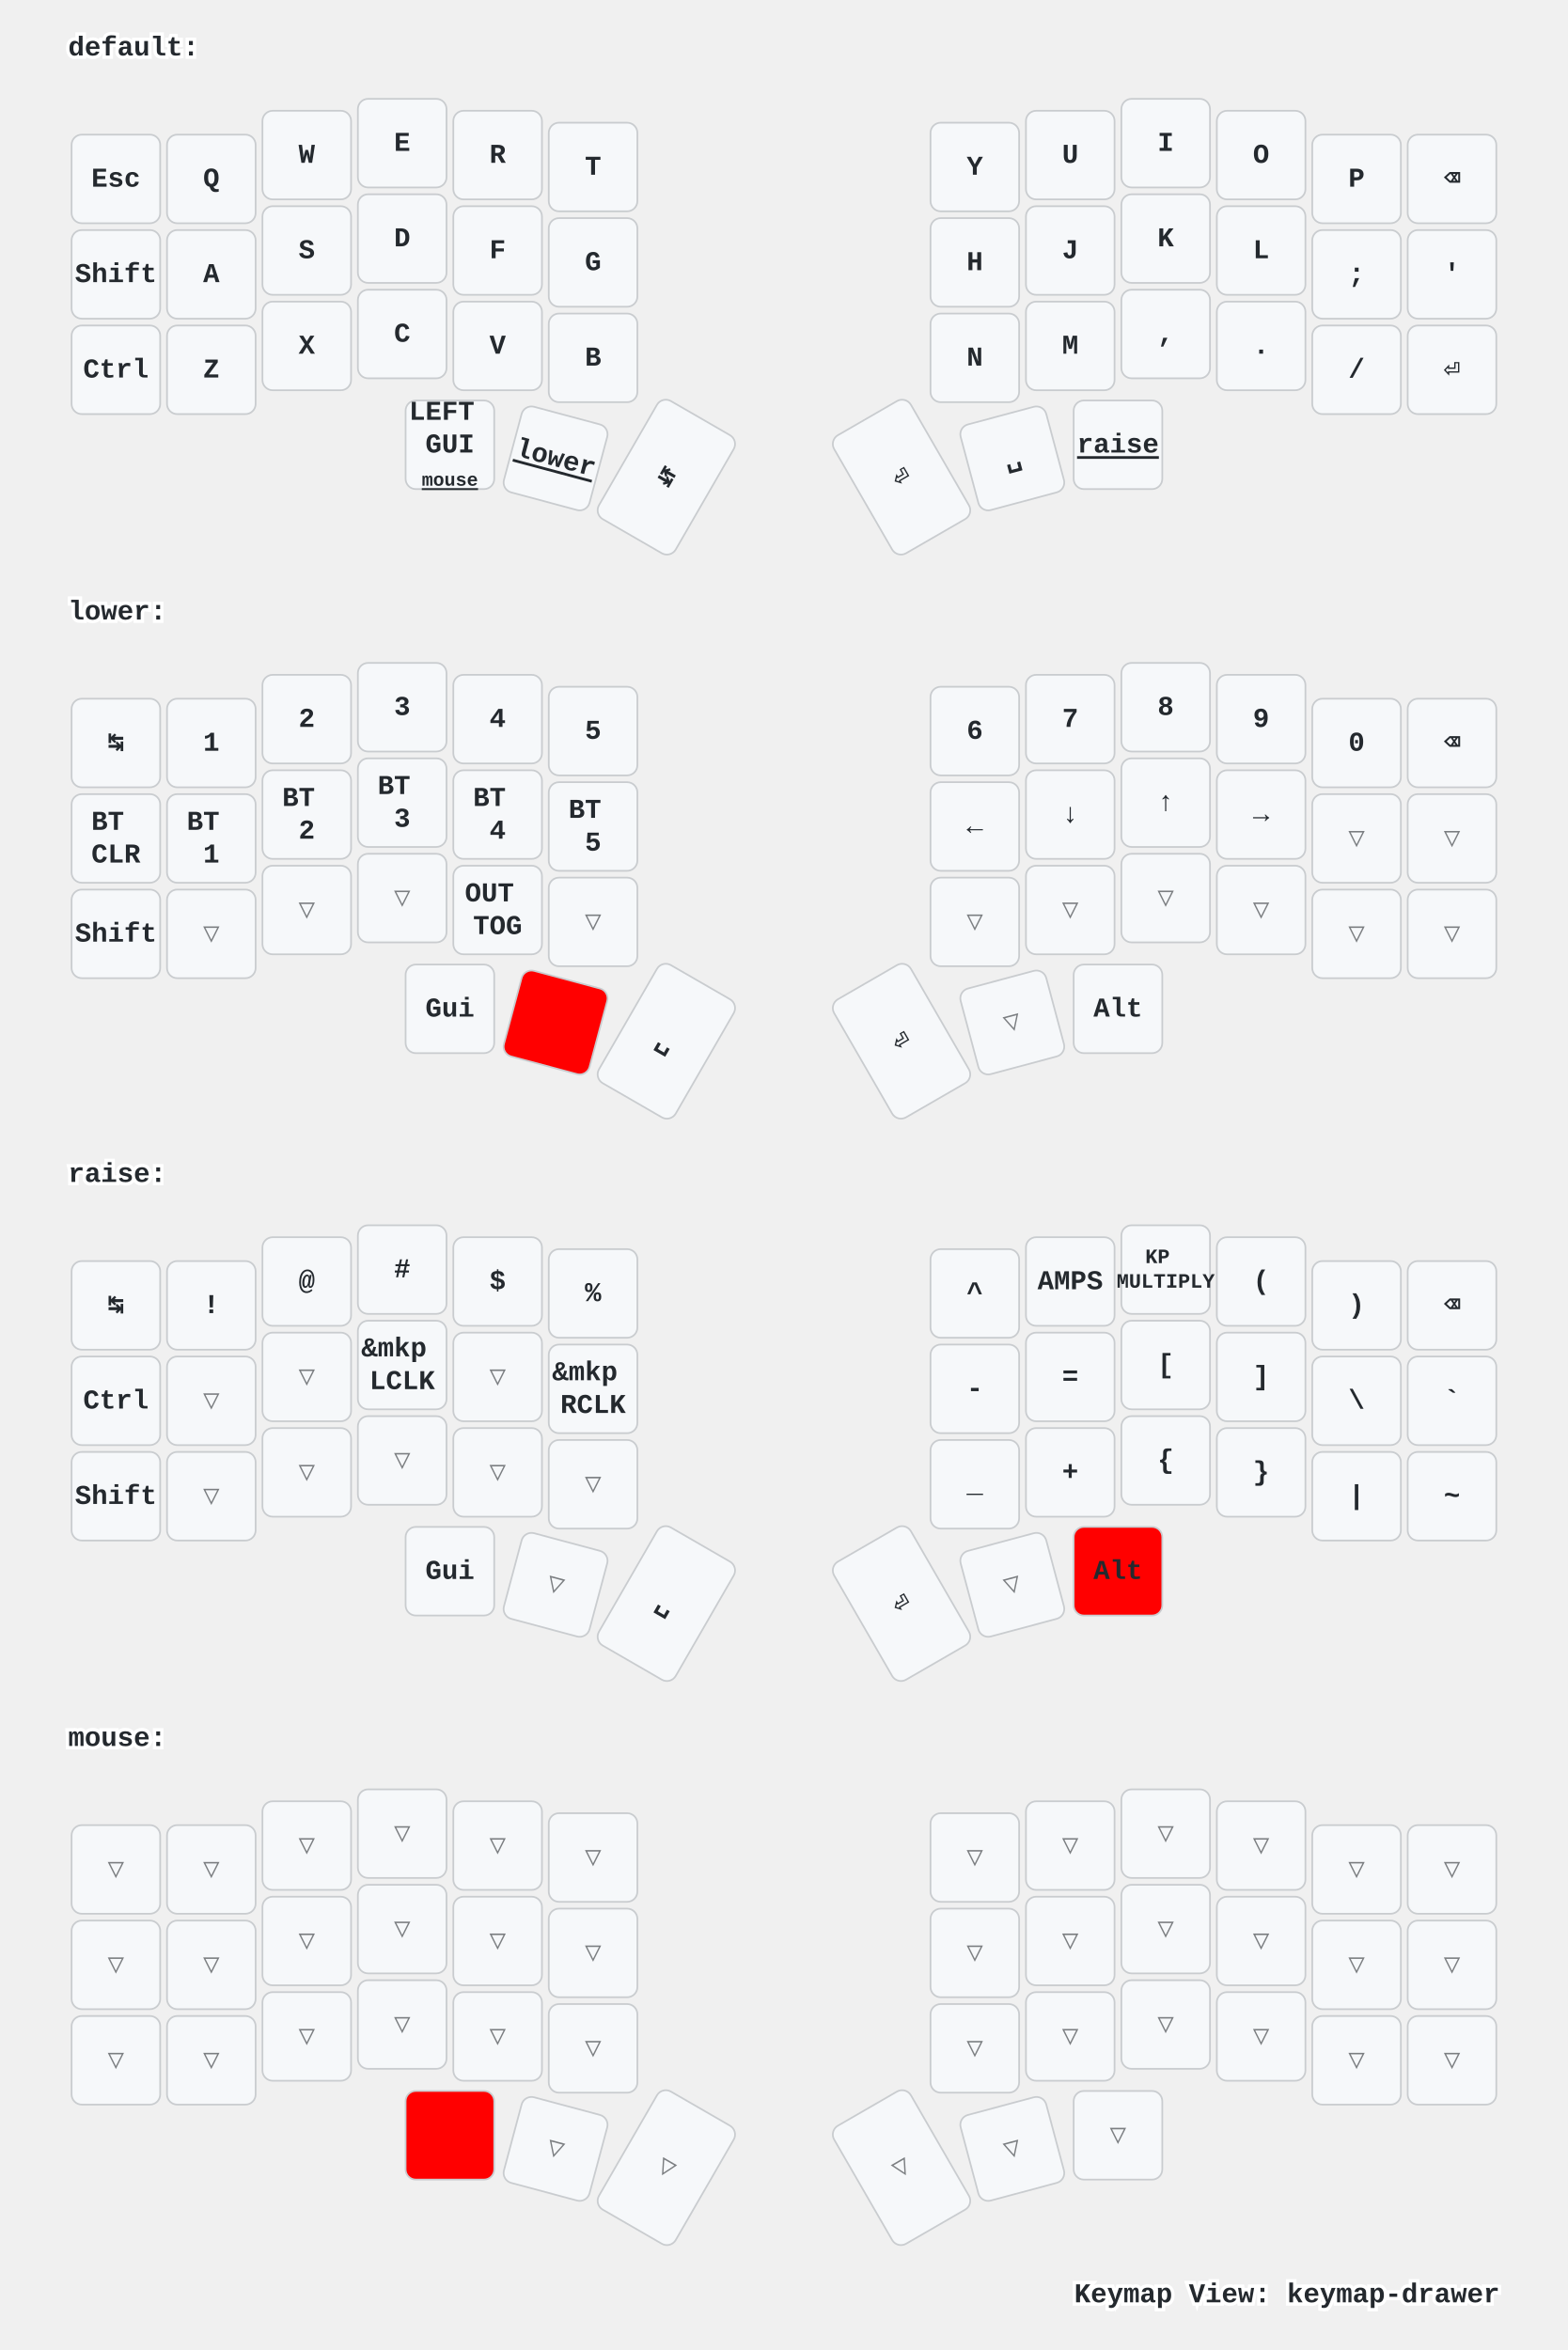
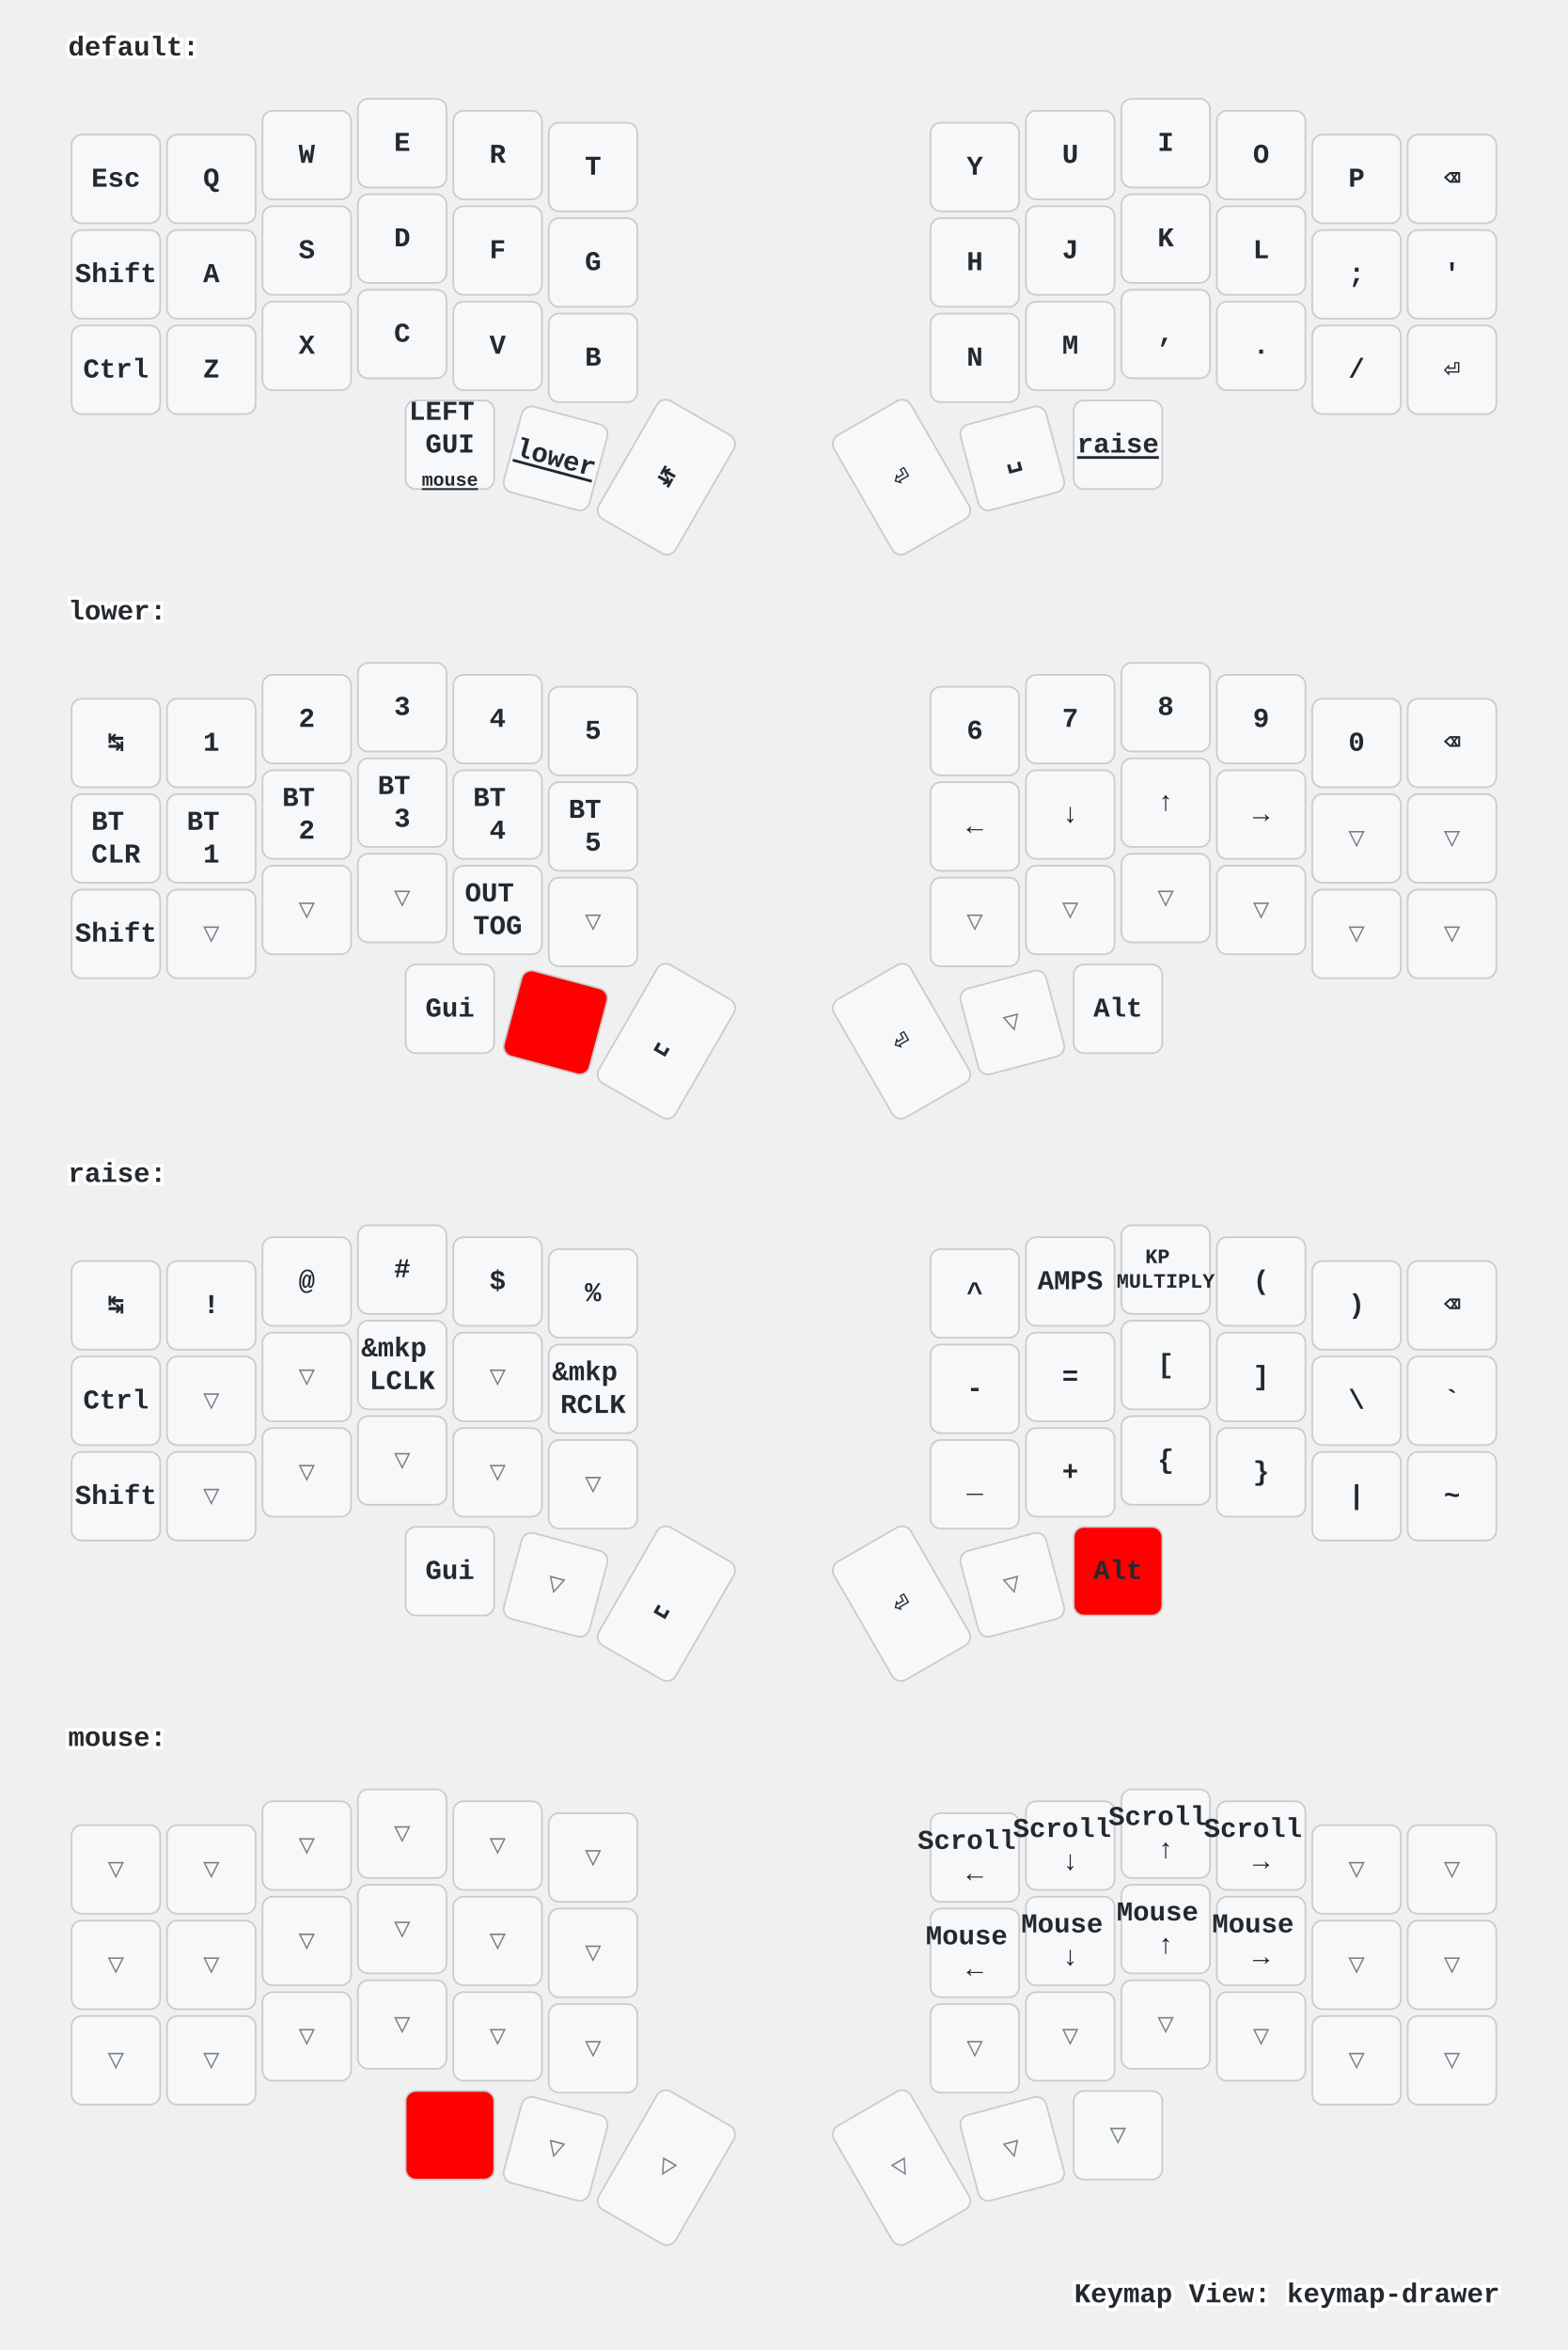
<svg xmlns="http://www.w3.org/2000/svg" width="920" height="1379" viewBox="0 0 920 1379" class="keymap">
  <style>/* inherit to force styles through use tags */
svg path {
    fill: inherit;
}

/* font and background color specifications */
svg.keymap {
    font-family: SFMono-Regular,Consolas,Liberation Mono,Menlo,monospace;
    font-size: 14px;
    font-kerning: normal;
    text-rendering: optimizeLegibility;
    fill: #24292e;
}

/* default key styling */
rect.key {
    fill: #f6f8fa;
}

rect.key, rect.combo {
    stroke: #c9cccf;
    stroke-width: 1;
}

/* default key side styling, only used is draw_key_sides is set */
rect.side {
    filter: brightness(90%);
}

/* color accent for combo boxes */
rect.combo, rect.combo-separate {
    fill: #cdf;
}

/* color accent for held keys */
rect.held, rect.combo.held {
    fill: #fdd;
}

/* color accent for ghost (optional) keys */
rect.ghost, rect.combo.ghost {
    stroke-dasharray: 4, 4;
    stroke-width: 2;
}

text {
    text-anchor: middle;
    dominant-baseline: middle;
}

/* styling for layer labels */
text.label {
    font-weight: bold;
    text-anchor: start;
    stroke: white;
    stroke-width: 4;
    paint-order: stroke;
}

/* styling for optional footer */
text.footer {
    text-anchor: end;
    dominant-baseline: auto;
    stroke: white;
    stroke-width: 4;
    paint-order: stroke;
}

/* styling for combo tap, and key hold/shifted label text */
text.combo, text.hold, text.shifted {
    font-size: 11px;
}

text.hold {
    text-anchor: middle;
    dominant-baseline: auto;
}

text.shifted {
    text-anchor: middle;
    dominant-baseline: hanging;
}

text.layer-activator {
    text-decoration: underline;
}

/* styling for hold/shifted label text in combo box */
text.combo.hold, text.combo.shifted {
    font-size: 8px;
}

/* lighter symbol for transparent keys */
text.trans {
    fill: #7b7e81;
}

/* styling for combo dendrons */
path.combo {
    stroke-width: 1;
    stroke: gray;
    fill: none;
}

/* Start Tabler Icons Cleanup */
/* cannot use height/width with glyphs */
.icon-tabler &gt; path {
    fill: inherit;
    stroke: inherit;
    stroke-width: 2;
}
/* hide tabler's default box */
.icon-tabler &gt; path[stroke="none"][fill="none"] {
    visibility: hidden;
}
/* End Tabler Icons Cleanup */

/* For default sytles, see https://github.com/caksoylar/keymap-drawer/blob/main/keymap_drawer/config.py#L85 */

svg.keymap {
  font-family: Ubuntu Mono, Inconsolata, Consolas, Liberation Mono, Menlo, monospace;
  font-size: 16px;
  font-weight: bold;
  text-rendering: optimizeLegibility;
}

/* Color accent for held keys
red = #f00
green = #0f0
blue = #00f
yellow = #ff0
cyan = #0ff
magenta = #f0f
white = #fff
black = #000
grey = #888
light grey = #ccc
#ffc
*/
rect.held, rect.combo.held {
    fill: #f00;
}

/* Technique borrowed and extended from https://github.com/englmaxi/zmk-config/blob/master/keymap-drawer/config.yaml */
.sym_sub_text.tap {
  translate: -5px 2px;
  font-size: 20px;
}
.sym_sub_text.shifted {
  translate: 10px 13px;
  font-size: 10px;
  opacity: 1.0;
}
.combo.sym_sub_text.tap {
  translate: -1px 1px;
}
.combo.sym_sub_text.shifted {
  translate: 7px 5px;
  font-size: 10px;
  opacity: 1.0;
}

/* Toggle */
.toggle.shifted {
  translate: -10px 12px;
}

.toggle.hold {
  translate: 13px -23px;
}

/* Variant for tap-dances */
.tap_dance.tap {
  translate: -7px 0px;
  font-size: 12px;
}
.tap_dance.shifted {
  translate: 7px 17px;
  font-size: 12px;
  opacity: 1.0;
}

/* Variant for symbol next to symbol */
.sym_by_sym.tap {
  translate: -6px 0px;
}
.sym_by_sym.shifted {
  translate: 10px 12px;
  opacity: 1.0;
}

.combo.sym_by_sym.tap {
  translate: -35px 0px;
}
.combo.sym_by_sym.shifted {
  translate: 35px 20px;
  opacity: 1.0;
}

.combo.sym_by_sym.hold {
  visibility: hidden;
}

/* hide hold box for combo sym_by_sym */
.combo.sym_by_sym.hold &gt; path[stroke="none"][fill="none"] {
  visibility: hidden;
}
</style>
  <g transform="translate(40, 0)" class="layer-default">
    <text x="0" y="28" class="label" id="default">default:</text>
    <g transform="translate(0, 56)">
      <g transform="translate(28, 49)" class="key keypos-0">
        <rect rx="6" ry="6" x="-26" y="-26" width="52" height="52" class="key" />
        <text x="0" y="0" class="key tap">Esc</text>
      </g>
      <g transform="translate(84, 49)" class="key keypos-1">
        <rect rx="6" ry="6" x="-26" y="-26" width="52" height="52" class="key" />
        <text x="0" y="0" class="key tap">Q</text>
      </g>
      <g transform="translate(140, 35)" class="key keypos-2">
        <rect rx="6" ry="6" x="-26" y="-26" width="52" height="52" class="key" />
        <text x="0" y="0" class="key tap">W</text>
      </g>
      <g transform="translate(196, 28)" class="key keypos-3">
        <rect rx="6" ry="6" x="-26" y="-26" width="52" height="52" class="key" />
        <text x="0" y="0" class="key tap">E</text>
      </g>
      <g transform="translate(252, 35)" class="key keypos-4">
        <rect rx="6" ry="6" x="-26" y="-26" width="52" height="52" class="key" />
        <text x="0" y="0" class="key tap">R</text>
      </g>
      <g transform="translate(308, 42)" class="key keypos-5">
        <rect rx="6" ry="6" x="-26" y="-26" width="52" height="52" class="key" />
        <text x="0" y="0" class="key tap">T</text>
      </g>
      <g transform="translate(532, 42)" class="key keypos-6">
        <rect rx="6" ry="6" x="-26" y="-26" width="52" height="52" class="key" />
        <text x="0" y="0" class="key tap">Y</text>
      </g>
      <g transform="translate(588, 35)" class="key keypos-7">
        <rect rx="6" ry="6" x="-26" y="-26" width="52" height="52" class="key" />
        <text x="0" y="0" class="key tap">U</text>
      </g>
      <g transform="translate(644, 28)" class="key keypos-8">
        <rect rx="6" ry="6" x="-26" y="-26" width="52" height="52" class="key" />
        <text x="0" y="0" class="key tap">I</text>
      </g>
      <g transform="translate(700, 35)" class="key keypos-9">
        <rect rx="6" ry="6" x="-26" y="-26" width="52" height="52" class="key" />
        <text x="0" y="0" class="key tap">O</text>
      </g>
      <g transform="translate(756, 49)" class="key keypos-10">
        <rect rx="6" ry="6" x="-26" y="-26" width="52" height="52" class="key" />
        <text x="0" y="0" class="key tap">P</text>
      </g>
      <g transform="translate(812, 49)" class="key keypos-11">
        <rect rx="6" ry="6" x="-26" y="-26" width="52" height="52" class="key" />
        <text x="0" y="0" class="key tap">⌫</text>
      </g>
      <g transform="translate(28, 105)" class="key keypos-12">
        <rect rx="6" ry="6" x="-26" y="-26" width="52" height="52" class="key" />
        <text x="0" y="0" class="key tap">Shift</text>
      </g>
      <g transform="translate(84, 105)" class="key keypos-13">
        <rect rx="6" ry="6" x="-26" y="-26" width="52" height="52" class="key" />
        <text x="0" y="0" class="key tap">A</text>
      </g>
      <g transform="translate(140, 91)" class="key keypos-14">
        <rect rx="6" ry="6" x="-26" y="-26" width="52" height="52" class="key" />
        <text x="0" y="0" class="key tap">S</text>
      </g>
      <g transform="translate(196, 84)" class="key keypos-15">
        <rect rx="6" ry="6" x="-26" y="-26" width="52" height="52" class="key" />
        <text x="0" y="0" class="key tap">D</text>
      </g>
      <g transform="translate(252, 91)" class="key keypos-16">
        <rect rx="6" ry="6" x="-26" y="-26" width="52" height="52" class="key" />
        <text x="0" y="0" class="key tap">F</text>
      </g>
      <g transform="translate(308, 98)" class="key keypos-17">
        <rect rx="6" ry="6" x="-26" y="-26" width="52" height="52" class="key" />
        <text x="0" y="0" class="key tap">G</text>
      </g>
      <g transform="translate(532, 98)" class="key keypos-18">
        <rect rx="6" ry="6" x="-26" y="-26" width="52" height="52" class="key" />
        <text x="0" y="0" class="key tap">H</text>
      </g>
      <g transform="translate(588, 91)" class="key keypos-19">
        <rect rx="6" ry="6" x="-26" y="-26" width="52" height="52" class="key" />
        <text x="0" y="0" class="key tap">J</text>
      </g>
      <g transform="translate(644, 84)" class="key keypos-20">
        <rect rx="6" ry="6" x="-26" y="-26" width="52" height="52" class="key" />
        <text x="0" y="0" class="key tap">K</text>
      </g>
      <g transform="translate(700, 91)" class="key keypos-21">
        <rect rx="6" ry="6" x="-26" y="-26" width="52" height="52" class="key" />
        <text x="0" y="0" class="key tap">L</text>
      </g>
      <g transform="translate(756, 105)" class="key keypos-22">
        <rect rx="6" ry="6" x="-26" y="-26" width="52" height="52" class="key" />
        <text x="0" y="0" class="key tap">;</text>
      </g>
      <g transform="translate(812, 105)" class="key keypos-23">
        <rect rx="6" ry="6" x="-26" y="-26" width="52" height="52" class="key" />
        <text x="0" y="0" class="key tap">'</text>
      </g>
      <g transform="translate(28, 161)" class="key keypos-24">
        <rect rx="6" ry="6" x="-26" y="-26" width="52" height="52" class="key" />
        <text x="0" y="0" class="key tap">Ctrl</text>
      </g>
      <g transform="translate(84, 161)" class="key keypos-25">
        <rect rx="6" ry="6" x="-26" y="-26" width="52" height="52" class="key" />
        <text x="0" y="0" class="key tap">Z</text>
      </g>
      <g transform="translate(140, 147)" class="key keypos-26">
        <rect rx="6" ry="6" x="-26" y="-26" width="52" height="52" class="key" />
        <text x="0" y="0" class="key tap">X</text>
      </g>
      <g transform="translate(196, 140)" class="key keypos-27">
        <rect rx="6" ry="6" x="-26" y="-26" width="52" height="52" class="key" />
        <text x="0" y="0" class="key tap">C</text>
      </g>
      <g transform="translate(252, 147)" class="key keypos-28">
        <rect rx="6" ry="6" x="-26" y="-26" width="52" height="52" class="key" />
        <text x="0" y="0" class="key tap">V</text>
      </g>
      <g transform="translate(308, 154)" class="key keypos-29">
        <rect rx="6" ry="6" x="-26" y="-26" width="52" height="52" class="key" />
        <text x="0" y="0" class="key tap">B</text>
      </g>
      <g transform="translate(532, 154)" class="key keypos-30">
        <rect rx="6" ry="6" x="-26" y="-26" width="52" height="52" class="key" />
        <text x="0" y="0" class="key tap">N</text>
      </g>
      <g transform="translate(588, 147)" class="key keypos-31">
        <rect rx="6" ry="6" x="-26" y="-26" width="52" height="52" class="key" />
        <text x="0" y="0" class="key tap">M</text>
      </g>
      <g transform="translate(644, 140)" class="key keypos-32">
        <rect rx="6" ry="6" x="-26" y="-26" width="52" height="52" class="key" />
        <text x="0" y="0" class="key tap">,</text>
      </g>
      <g transform="translate(700, 147)" class="key keypos-33">
        <rect rx="6" ry="6" x="-26" y="-26" width="52" height="52" class="key" />
        <text x="0" y="0" class="key tap">.</text>
      </g>
      <g transform="translate(756, 161)" class="key keypos-34">
        <rect rx="6" ry="6" x="-26" y="-26" width="52" height="52" class="key" />
        <text x="0" y="0" class="key tap">/</text>
      </g>
      <g transform="translate(812, 161)" class="key keypos-35">
        <rect rx="6" ry="6" x="-26" y="-26" width="52" height="52" class="key" />
        <text x="0" y="0" class="key tap">⏎</text>
      </g>
      <g transform="translate(224, 205)" class="key keypos-36">
        <rect rx="6" ry="6" x="-26" y="-26" width="52" height="52" class="key" />
        <text x="0" y="0" class="key tap">
          <tspan x="0" dy="-1.2em">LEFT</tspan>
          <tspan x="0" dy="1.2em">GUI</tspan>
        </text>
        <a href="#mouse">
          <text x="0" y="24" class="key hold layer-activator">mouse</text>
        </a>
      </g>
      <g transform="translate(286, 213) rotate(15.0)" class="key keypos-37">
        <rect rx="6" ry="6" x="-26" y="-26" width="52" height="52" class="key" />
        <a href="#lower">
          <text x="0" y="0" class="key tap layer-activator">lower</text>
        </a>
      </g>
      <g transform="translate(351, 224) rotate(30.0)" class="key keypos-38">
        <rect rx="6" ry="6" x="-26" y="-40" width="52" height="80" class="key" />
        <text x="0" y="0" class="key tap">↹</text>
      </g>
      <g transform="translate(489, 224) rotate(-30.0)" class="key keypos-39">
        <rect rx="6" ry="6" x="-26" y="-40" width="52" height="80" class="key" />
        <text x="0" y="0" class="key tap">⏎</text>
      </g>
      <g transform="translate(554, 213) rotate(-15.0)" class="key keypos-40">
        <rect rx="6" ry="6" x="-26" y="-26" width="52" height="52" class="key" />
        <text x="0" y="0" class="key tap">␣</text>
      </g>
      <g transform="translate(616, 205)" class="key keypos-41">
        <rect rx="6" ry="6" x="-26" y="-26" width="52" height="52" class="key" />
        <a href="#raise">
          <text x="0" y="0" class="key tap layer-activator">raise</text>
        </a>
      </g>
    </g>
  </g>
  <g transform="translate(40, 331)" class="layer-lower">
    <text x="0" y="28" class="label" id="lower">lower:</text>
    <g transform="translate(0, 56)">
      <g transform="translate(28, 49)" class="key keypos-0">
        <rect rx="6" ry="6" x="-26" y="-26" width="52" height="52" class="key" />
        <text x="0" y="0" class="key tap">↹</text>
      </g>
      <g transform="translate(84, 49)" class="key keypos-1">
        <rect rx="6" ry="6" x="-26" y="-26" width="52" height="52" class="key" />
        <text x="0" y="0" class="key tap">1</text>
      </g>
      <g transform="translate(140, 35)" class="key keypos-2">
        <rect rx="6" ry="6" x="-26" y="-26" width="52" height="52" class="key" />
        <text x="0" y="0" class="key tap">2</text>
      </g>
      <g transform="translate(196, 28)" class="key keypos-3">
        <rect rx="6" ry="6" x="-26" y="-26" width="52" height="52" class="key" />
        <text x="0" y="0" class="key tap">3</text>
      </g>
      <g transform="translate(252, 35)" class="key keypos-4">
        <rect rx="6" ry="6" x="-26" y="-26" width="52" height="52" class="key" />
        <text x="0" y="0" class="key tap">4</text>
      </g>
      <g transform="translate(308, 42)" class="key keypos-5">
        <rect rx="6" ry="6" x="-26" y="-26" width="52" height="52" class="key" />
        <text x="0" y="0" class="key tap">5</text>
      </g>
      <g transform="translate(532, 42)" class="key keypos-6">
        <rect rx="6" ry="6" x="-26" y="-26" width="52" height="52" class="key" />
        <text x="0" y="0" class="key tap">6</text>
      </g>
      <g transform="translate(588, 35)" class="key keypos-7">
        <rect rx="6" ry="6" x="-26" y="-26" width="52" height="52" class="key" />
        <text x="0" y="0" class="key tap">7</text>
      </g>
      <g transform="translate(644, 28)" class="key keypos-8">
        <rect rx="6" ry="6" x="-26" y="-26" width="52" height="52" class="key" />
        <text x="0" y="0" class="key tap">8</text>
      </g>
      <g transform="translate(700, 35)" class="key keypos-9">
        <rect rx="6" ry="6" x="-26" y="-26" width="52" height="52" class="key" />
        <text x="0" y="0" class="key tap">9</text>
      </g>
      <g transform="translate(756, 49)" class="key keypos-10">
        <rect rx="6" ry="6" x="-26" y="-26" width="52" height="52" class="key" />
        <text x="0" y="0" class="key tap">0</text>
      </g>
      <g transform="translate(812, 49)" class="key keypos-11">
        <rect rx="6" ry="6" x="-26" y="-26" width="52" height="52" class="key" />
        <text x="0" y="0" class="key tap">⌫</text>
      </g>
      <g transform="translate(28, 105)" class="key keypos-12">
        <rect rx="6" ry="6" x="-26" y="-26" width="52" height="52" class="key" />
        <text x="0" y="0" class="key tap">
          <tspan x="0" dy="-0.6em">BT</tspan>
          <tspan x="0" dy="1.2em">CLR</tspan>
        </text>
      </g>
      <g transform="translate(84, 105)" class="key keypos-13">
        <rect rx="6" ry="6" x="-26" y="-26" width="52" height="52" class="key" />
        <text x="0" y="0" class="key tap">
          <tspan x="0" dy="-0.6em">BT</tspan>
          <tspan x="0" dy="1.2em">1</tspan>
        </text>
      </g>
      <g transform="translate(140, 91)" class="key keypos-14">
        <rect rx="6" ry="6" x="-26" y="-26" width="52" height="52" class="key" />
        <text x="0" y="0" class="key tap">
          <tspan x="0" dy="-0.6em">BT</tspan>
          <tspan x="0" dy="1.2em">2</tspan>
        </text>
      </g>
      <g transform="translate(196, 84)" class="key keypos-15">
        <rect rx="6" ry="6" x="-26" y="-26" width="52" height="52" class="key" />
        <text x="0" y="0" class="key tap">
          <tspan x="0" dy="-0.6em">BT</tspan>
          <tspan x="0" dy="1.2em">3</tspan>
        </text>
      </g>
      <g transform="translate(252, 91)" class="key keypos-16">
        <rect rx="6" ry="6" x="-26" y="-26" width="52" height="52" class="key" />
        <text x="0" y="0" class="key tap">
          <tspan x="0" dy="-0.6em">BT</tspan>
          <tspan x="0" dy="1.2em">4</tspan>
        </text>
      </g>
      <g transform="translate(308, 98)" class="key keypos-17">
        <rect rx="6" ry="6" x="-26" y="-26" width="52" height="52" class="key" />
        <text x="0" y="0" class="key tap">
          <tspan x="0" dy="-0.6em">BT</tspan>
          <tspan x="0" dy="1.2em">5</tspan>
        </text>
      </g>
      <g transform="translate(532, 98)" class="key keypos-18">
        <rect rx="6" ry="6" x="-26" y="-26" width="52" height="52" class="key" />
        <text x="0" y="0" class="key tap">←</text>
      </g>
      <g transform="translate(588, 91)" class="key keypos-19">
        <rect rx="6" ry="6" x="-26" y="-26" width="52" height="52" class="key" />
        <text x="0" y="0" class="key tap">↓</text>
      </g>
      <g transform="translate(644, 84)" class="key keypos-20">
        <rect rx="6" ry="6" x="-26" y="-26" width="52" height="52" class="key" />
        <text x="0" y="0" class="key tap">↑</text>
      </g>
      <g transform="translate(700, 91)" class="key keypos-21">
        <rect rx="6" ry="6" x="-26" y="-26" width="52" height="52" class="key" />
        <text x="0" y="0" class="key tap">→</text>
      </g>
      <g transform="translate(756, 105)" class="key trans keypos-22">
        <rect rx="6" ry="6" x="-26" y="-26" width="52" height="52" class="key trans" />
        <text x="0" y="0" class="key trans tap">▽</text>
      </g>
      <g transform="translate(812, 105)" class="key trans keypos-23">
        <rect rx="6" ry="6" x="-26" y="-26" width="52" height="52" class="key trans" />
        <text x="0" y="0" class="key trans tap">▽</text>
      </g>
      <g transform="translate(28, 161)" class="key keypos-24">
        <rect rx="6" ry="6" x="-26" y="-26" width="52" height="52" class="key" />
        <text x="0" y="0" class="key tap">Shift</text>
      </g>
      <g transform="translate(84, 161)" class="key trans keypos-25">
        <rect rx="6" ry="6" x="-26" y="-26" width="52" height="52" class="key trans" />
        <text x="0" y="0" class="key trans tap">▽</text>
      </g>
      <g transform="translate(140, 147)" class="key trans keypos-26">
        <rect rx="6" ry="6" x="-26" y="-26" width="52" height="52" class="key trans" />
        <text x="0" y="0" class="key trans tap">▽</text>
      </g>
      <g transform="translate(196, 140)" class="key trans keypos-27">
        <rect rx="6" ry="6" x="-26" y="-26" width="52" height="52" class="key trans" />
        <text x="0" y="0" class="key trans tap">▽</text>
      </g>
      <g transform="translate(252, 147)" class="key keypos-28">
        <rect rx="6" ry="6" x="-26" y="-26" width="52" height="52" class="key" />
        <text x="0" y="0" class="key tap">
          <tspan x="0" dy="-0.6em">OUT</tspan>
          <tspan x="0" dy="1.2em">TOG</tspan>
        </text>
      </g>
      <g transform="translate(308, 154)" class="key trans keypos-29">
        <rect rx="6" ry="6" x="-26" y="-26" width="52" height="52" class="key trans" />
        <text x="0" y="0" class="key trans tap">▽</text>
      </g>
      <g transform="translate(532, 154)" class="key trans keypos-30">
        <rect rx="6" ry="6" x="-26" y="-26" width="52" height="52" class="key trans" />
        <text x="0" y="0" class="key trans tap">▽</text>
      </g>
      <g transform="translate(588, 147)" class="key trans keypos-31">
        <rect rx="6" ry="6" x="-26" y="-26" width="52" height="52" class="key trans" />
        <text x="0" y="0" class="key trans tap">▽</text>
      </g>
      <g transform="translate(644, 140)" class="key trans keypos-32">
        <rect rx="6" ry="6" x="-26" y="-26" width="52" height="52" class="key trans" />
        <text x="0" y="0" class="key trans tap">▽</text>
      </g>
      <g transform="translate(700, 147)" class="key trans keypos-33">
        <rect rx="6" ry="6" x="-26" y="-26" width="52" height="52" class="key trans" />
        <text x="0" y="0" class="key trans tap">▽</text>
      </g>
      <g transform="translate(756, 161)" class="key trans keypos-34">
        <rect rx="6" ry="6" x="-26" y="-26" width="52" height="52" class="key trans" />
        <text x="0" y="0" class="key trans tap">▽</text>
      </g>
      <g transform="translate(812, 161)" class="key trans keypos-35">
        <rect rx="6" ry="6" x="-26" y="-26" width="52" height="52" class="key trans" />
        <text x="0" y="0" class="key trans tap">▽</text>
      </g>
      <g transform="translate(224, 205)" class="key keypos-36">
        <rect rx="6" ry="6" x="-26" y="-26" width="52" height="52" class="key" />
        <text x="0" y="0" class="key tap">Gui</text>
      </g>
      <g transform="translate(286, 213) rotate(15.0)" class="key held keypos-37">
        <rect rx="6" ry="6" x="-26" y="-26" width="52" height="52" class="key held" />
      </g>
      <g transform="translate(351, 224) rotate(30.0)" class="key keypos-38">
        <rect rx="6" ry="6" x="-26" y="-40" width="52" height="80" class="key" />
        <text x="0" y="0" class="key tap">␣</text>
      </g>
      <g transform="translate(489, 224) rotate(-30.0)" class="key keypos-39">
        <rect rx="6" ry="6" x="-26" y="-40" width="52" height="80" class="key" />
        <text x="0" y="0" class="key tap">⏎</text>
      </g>
      <g transform="translate(554, 213) rotate(-15.0)" class="key trans keypos-40">
        <rect rx="6" ry="6" x="-26" y="-26" width="52" height="52" class="key trans" />
        <text x="0" y="0" class="key trans tap">▽</text>
      </g>
      <g transform="translate(616, 205)" class="key keypos-41">
        <rect rx="6" ry="6" x="-26" y="-26" width="52" height="52" class="key" />
        <text x="0" y="0" class="key tap">Alt</text>
      </g>
    </g>
  </g>
  <g transform="translate(40, 661)" class="layer-raise">
    <text x="0" y="28" class="label" id="raise">raise:</text>
    <g transform="translate(0, 56)">
      <g transform="translate(28, 49)" class="key keypos-0">
        <rect rx="6" ry="6" x="-26" y="-26" width="52" height="52" class="key" />
        <text x="0" y="0" class="key tap">↹</text>
      </g>
      <g transform="translate(84, 49)" class="key keypos-1">
        <rect rx="6" ry="6" x="-26" y="-26" width="52" height="52" class="key" />
        <text x="0" y="0" class="key tap">!</text>
      </g>
      <g transform="translate(140, 35)" class="key keypos-2">
        <rect rx="6" ry="6" x="-26" y="-26" width="52" height="52" class="key" />
        <text x="0" y="0" class="key tap">@</text>
      </g>
      <g transform="translate(196, 28)" class="key keypos-3">
        <rect rx="6" ry="6" x="-26" y="-26" width="52" height="52" class="key" />
        <text x="0" y="0" class="key tap">#</text>
      </g>
      <g transform="translate(252, 35)" class="key keypos-4">
        <rect rx="6" ry="6" x="-26" y="-26" width="52" height="52" class="key" />
        <text x="0" y="0" class="key tap">$</text>
      </g>
      <g transform="translate(308, 42)" class="key keypos-5">
        <rect rx="6" ry="6" x="-26" y="-26" width="52" height="52" class="key" />
        <text x="0" y="0" class="key tap">%</text>
      </g>
      <g transform="translate(532, 42)" class="key keypos-6">
        <rect rx="6" ry="6" x="-26" y="-26" width="52" height="52" class="key" />
        <text x="0" y="0" class="key tap">^</text>
      </g>
      <g transform="translate(588, 35)" class="key keypos-7">
        <rect rx="6" ry="6" x="-26" y="-26" width="52" height="52" class="key" />
        <text x="0" y="0" class="key tap">AMPS</text>
      </g>
      <g transform="translate(644, 28)" class="key keypos-8">
        <rect rx="6" ry="6" x="-26" y="-26" width="52" height="52" class="key" />
        <text x="0" y="0" class="key tap">
          <tspan x="0" dy="-0.6em" style="font-size: 75%">KP</tspan>
          <tspan x="0" dy="1.2em" style="font-size: 75%">MULTIPLY</tspan>
        </text>
      </g>
      <g transform="translate(700, 35)" class="key keypos-9">
        <rect rx="6" ry="6" x="-26" y="-26" width="52" height="52" class="key" />
        <text x="0" y="0" class="key tap">(</text>
      </g>
      <g transform="translate(756, 49)" class="key keypos-10">
        <rect rx="6" ry="6" x="-26" y="-26" width="52" height="52" class="key" />
        <text x="0" y="0" class="key tap">)</text>
      </g>
      <g transform="translate(812, 49)" class="key keypos-11">
        <rect rx="6" ry="6" x="-26" y="-26" width="52" height="52" class="key" />
        <text x="0" y="0" class="key tap">⌫</text>
      </g>
      <g transform="translate(28, 105)" class="key keypos-12">
        <rect rx="6" ry="6" x="-26" y="-26" width="52" height="52" class="key" />
        <text x="0" y="0" class="key tap">Ctrl</text>
      </g>
      <g transform="translate(84, 105)" class="key trans keypos-13">
        <rect rx="6" ry="6" x="-26" y="-26" width="52" height="52" class="key trans" />
        <text x="0" y="0" class="key trans tap">▽</text>
      </g>
      <g transform="translate(140, 91)" class="key trans keypos-14">
        <rect rx="6" ry="6" x="-26" y="-26" width="52" height="52" class="key trans" />
        <text x="0" y="0" class="key trans tap">▽</text>
      </g>
      <g transform="translate(196, 84)" class="key keypos-15">
        <rect rx="6" ry="6" x="-26" y="-26" width="52" height="52" class="key" />
        <text x="0" y="0" class="key tap">
          <tspan x="0" dy="-0.6em">&amp;mkp</tspan>
          <tspan x="0" dy="1.2em">LCLK</tspan>
        </text>
      </g>
      <g transform="translate(252, 91)" class="key trans keypos-16">
        <rect rx="6" ry="6" x="-26" y="-26" width="52" height="52" class="key trans" />
        <text x="0" y="0" class="key trans tap">▽</text>
      </g>
      <g transform="translate(308, 98)" class="key keypos-17">
        <rect rx="6" ry="6" x="-26" y="-26" width="52" height="52" class="key" />
        <text x="0" y="0" class="key tap">
          <tspan x="0" dy="-0.6em">&amp;mkp</tspan>
          <tspan x="0" dy="1.2em">RCLK</tspan>
        </text>
      </g>
      <g transform="translate(532, 98)" class="key keypos-18">
        <rect rx="6" ry="6" x="-26" y="-26" width="52" height="52" class="key" />
        <text x="0" y="0" class="key tap">-</text>
      </g>
      <g transform="translate(588, 91)" class="key keypos-19">
        <rect rx="6" ry="6" x="-26" y="-26" width="52" height="52" class="key" />
        <text x="0" y="0" class="key tap">=</text>
      </g>
      <g transform="translate(644, 84)" class="key keypos-20">
        <rect rx="6" ry="6" x="-26" y="-26" width="52" height="52" class="key" />
        <text x="0" y="0" class="key tap">[</text>
      </g>
      <g transform="translate(700, 91)" class="key keypos-21">
        <rect rx="6" ry="6" x="-26" y="-26" width="52" height="52" class="key" />
        <text x="0" y="0" class="key tap">]</text>
      </g>
      <g transform="translate(756, 105)" class="key keypos-22">
        <rect rx="6" ry="6" x="-26" y="-26" width="52" height="52" class="key" />
        <text x="0" y="0" class="key tap">\</text>
      </g>
      <g transform="translate(812, 105)" class="key keypos-23">
        <rect rx="6" ry="6" x="-26" y="-26" width="52" height="52" class="key" />
        <text x="0" y="0" class="key tap">`</text>
      </g>
      <g transform="translate(28, 161)" class="key keypos-24">
        <rect rx="6" ry="6" x="-26" y="-26" width="52" height="52" class="key" />
        <text x="0" y="0" class="key tap">Shift</text>
      </g>
      <g transform="translate(84, 161)" class="key trans keypos-25">
        <rect rx="6" ry="6" x="-26" y="-26" width="52" height="52" class="key trans" />
        <text x="0" y="0" class="key trans tap">▽</text>
      </g>
      <g transform="translate(140, 147)" class="key trans keypos-26">
        <rect rx="6" ry="6" x="-26" y="-26" width="52" height="52" class="key trans" />
        <text x="0" y="0" class="key trans tap">▽</text>
      </g>
      <g transform="translate(196, 140)" class="key trans keypos-27">
        <rect rx="6" ry="6" x="-26" y="-26" width="52" height="52" class="key trans" />
        <text x="0" y="0" class="key trans tap">▽</text>
      </g>
      <g transform="translate(252, 147)" class="key trans keypos-28">
        <rect rx="6" ry="6" x="-26" y="-26" width="52" height="52" class="key trans" />
        <text x="0" y="0" class="key trans tap">▽</text>
      </g>
      <g transform="translate(308, 154)" class="key trans keypos-29">
        <rect rx="6" ry="6" x="-26" y="-26" width="52" height="52" class="key trans" />
        <text x="0" y="0" class="key trans tap">▽</text>
      </g>
      <g transform="translate(532, 154)" class="key keypos-30">
        <rect rx="6" ry="6" x="-26" y="-26" width="52" height="52" class="key" />
        <text x="0" y="0" class="key tap">_</text>
      </g>
      <g transform="translate(588, 147)" class="key keypos-31">
        <rect rx="6" ry="6" x="-26" y="-26" width="52" height="52" class="key" />
        <text x="0" y="0" class="key tap">+</text>
      </g>
      <g transform="translate(644, 140)" class="key keypos-32">
        <rect rx="6" ry="6" x="-26" y="-26" width="52" height="52" class="key" />
        <text x="0" y="0" class="key tap">{</text>
      </g>
      <g transform="translate(700, 147)" class="key keypos-33">
        <rect rx="6" ry="6" x="-26" y="-26" width="52" height="52" class="key" />
        <text x="0" y="0" class="key tap">}</text>
      </g>
      <g transform="translate(756, 161)" class="key keypos-34">
        <rect rx="6" ry="6" x="-26" y="-26" width="52" height="52" class="key" />
        <text x="0" y="0" class="key tap">|</text>
      </g>
      <g transform="translate(812, 161)" class="key keypos-35">
        <rect rx="6" ry="6" x="-26" y="-26" width="52" height="52" class="key" />
        <text x="0" y="0" class="key tap">~</text>
      </g>
      <g transform="translate(224, 205)" class="key keypos-36">
        <rect rx="6" ry="6" x="-26" y="-26" width="52" height="52" class="key" />
        <text x="0" y="0" class="key tap">Gui</text>
      </g>
      <g transform="translate(286, 213) rotate(15.0)" class="key trans keypos-37">
        <rect rx="6" ry="6" x="-26" y="-26" width="52" height="52" class="key trans" />
        <text x="0" y="0" class="key trans tap">▽</text>
      </g>
      <g transform="translate(351, 224) rotate(30.0)" class="key keypos-38">
        <rect rx="6" ry="6" x="-26" y="-40" width="52" height="80" class="key" />
        <text x="0" y="0" class="key tap">␣</text>
      </g>
      <g transform="translate(489, 224) rotate(-30.0)" class="key keypos-39">
        <rect rx="6" ry="6" x="-26" y="-40" width="52" height="80" class="key" />
        <text x="0" y="0" class="key tap">⏎</text>
      </g>
      <g transform="translate(554, 213) rotate(-15.0)" class="key trans keypos-40">
        <rect rx="6" ry="6" x="-26" y="-26" width="52" height="52" class="key trans" />
        <text x="0" y="0" class="key trans tap">▽</text>
      </g>
      <g transform="translate(616, 205)" class="key held keypos-41">
        <rect rx="6" ry="6" x="-26" y="-26" width="52" height="52" class="key held" />
        <text x="0" y="0" class="key held tap">Alt</text>
      </g>
    </g>
  </g>
  <g transform="translate(40, 992)" class="layer-mouse">
    <text x="0" y="28" class="label" id="mouse">mouse:</text>
    <g transform="translate(0, 56)">
      <g transform="translate(28, 49)" class="key trans keypos-0">
        <rect rx="6" ry="6" x="-26" y="-26" width="52" height="52" class="key trans" />
        <text x="0" y="0" class="key trans tap">▽</text>
      </g>
      <g transform="translate(84, 49)" class="key trans keypos-1">
        <rect rx="6" ry="6" x="-26" y="-26" width="52" height="52" class="key trans" />
        <text x="0" y="0" class="key trans tap">▽</text>
      </g>
      <g transform="translate(140, 35)" class="key trans keypos-2">
        <rect rx="6" ry="6" x="-26" y="-26" width="52" height="52" class="key trans" />
        <text x="0" y="0" class="key trans tap">▽</text>
      </g>
      <g transform="translate(196, 28)" class="key trans keypos-3">
        <rect rx="6" ry="6" x="-26" y="-26" width="52" height="52" class="key trans" />
        <text x="0" y="0" class="key trans tap">▽</text>
      </g>
      <g transform="translate(252, 35)" class="key trans keypos-4">
        <rect rx="6" ry="6" x="-26" y="-26" width="52" height="52" class="key trans" />
        <text x="0" y="0" class="key trans tap">▽</text>
      </g>
      <g transform="translate(308, 42)" class="key trans keypos-5">
        <rect rx="6" ry="6" x="-26" y="-26" width="52" height="52" class="key trans" />
        <text x="0" y="0" class="key trans tap">▽</text>
      </g>
-       <g transform="translate(532, 42)" class="key trans keypos-6">
-         <rect rx="6" ry="6" x="-26" y="-26" width="52" height="52" class="key trans" />
-         <text x="0" y="0" class="key trans tap">▽</text>
-       </g>
-       <g transform="translate(588, 35)" class="key trans keypos-7">
-         <rect rx="6" ry="6" x="-26" y="-26" width="52" height="52" class="key trans" />
-         <text x="0" y="0" class="key trans tap">▽</text>
-       </g>
-       <g transform="translate(644, 28)" class="key trans keypos-8">
-         <rect rx="6" ry="6" x="-26" y="-26" width="52" height="52" class="key trans" />
-         <text x="0" y="0" class="key trans tap">▽</text>
-       </g>
-       <g transform="translate(700, 35)" class="key trans keypos-9">
-         <rect rx="6" ry="6" x="-26" y="-26" width="52" height="52" class="key trans" />
-         <text x="0" y="0" class="key trans tap">▽</text>
+       <g transform="translate(532, 42)" class="key keypos-6">
+         <rect rx="6" ry="6" x="-26" y="-26" width="52" height="52" class="key" />
+         <text x="0" y="0" class="key tap">
+           <tspan x="0" dy="-0.6em">Scroll</tspan>
+           <tspan x="0" dy="1.2em">←</tspan>
+         </text>
+       </g>
+       <g transform="translate(588, 35)" class="key keypos-7">
+         <rect rx="6" ry="6" x="-26" y="-26" width="52" height="52" class="key" />
+         <text x="0" y="0" class="key tap">
+           <tspan x="0" dy="-0.6em">Scroll</tspan>
+           <tspan x="0" dy="1.2em">↓</tspan>
+         </text>
+       </g>
+       <g transform="translate(644, 28)" class="key keypos-8">
+         <rect rx="6" ry="6" x="-26" y="-26" width="52" height="52" class="key" />
+         <text x="0" y="0" class="key tap">
+           <tspan x="0" dy="-0.6em">Scroll</tspan>
+           <tspan x="0" dy="1.2em">↑</tspan>
+         </text>
+       </g>
+       <g transform="translate(700, 35)" class="key keypos-9">
+         <rect rx="6" ry="6" x="-26" y="-26" width="52" height="52" class="key" />
+         <text x="0" y="0" class="key tap">
+           <tspan x="0" dy="-0.6em">Scroll</tspan>
+           <tspan x="0" dy="1.2em">→</tspan>
+         </text>
      </g>
      <g transform="translate(756, 49)" class="key trans keypos-10">
        <rect rx="6" ry="6" x="-26" y="-26" width="52" height="52" class="key trans" />
        <text x="0" y="0" class="key trans tap">▽</text>
      </g>
      <g transform="translate(812, 49)" class="key trans keypos-11">
        <rect rx="6" ry="6" x="-26" y="-26" width="52" height="52" class="key trans" />
        <text x="0" y="0" class="key trans tap">▽</text>
      </g>
      <g transform="translate(28, 105)" class="key trans keypos-12">
        <rect rx="6" ry="6" x="-26" y="-26" width="52" height="52" class="key trans" />
        <text x="0" y="0" class="key trans tap">▽</text>
      </g>
      <g transform="translate(84, 105)" class="key trans keypos-13">
        <rect rx="6" ry="6" x="-26" y="-26" width="52" height="52" class="key trans" />
        <text x="0" y="0" class="key trans tap">▽</text>
      </g>
      <g transform="translate(140, 91)" class="key trans keypos-14">
        <rect rx="6" ry="6" x="-26" y="-26" width="52" height="52" class="key trans" />
        <text x="0" y="0" class="key trans tap">▽</text>
      </g>
      <g transform="translate(196, 84)" class="key trans keypos-15">
        <rect rx="6" ry="6" x="-26" y="-26" width="52" height="52" class="key trans" />
        <text x="0" y="0" class="key trans tap">▽</text>
      </g>
      <g transform="translate(252, 91)" class="key trans keypos-16">
        <rect rx="6" ry="6" x="-26" y="-26" width="52" height="52" class="key trans" />
        <text x="0" y="0" class="key trans tap">▽</text>
      </g>
      <g transform="translate(308, 98)" class="key trans keypos-17">
        <rect rx="6" ry="6" x="-26" y="-26" width="52" height="52" class="key trans" />
        <text x="0" y="0" class="key trans tap">▽</text>
      </g>
-       <g transform="translate(532, 98)" class="key trans keypos-18">
-         <rect rx="6" ry="6" x="-26" y="-26" width="52" height="52" class="key trans" />
-         <text x="0" y="0" class="key trans tap">▽</text>
-       </g>
-       <g transform="translate(588, 91)" class="key trans keypos-19">
-         <rect rx="6" ry="6" x="-26" y="-26" width="52" height="52" class="key trans" />
-         <text x="0" y="0" class="key trans tap">▽</text>
-       </g>
-       <g transform="translate(644, 84)" class="key trans keypos-20">
-         <rect rx="6" ry="6" x="-26" y="-26" width="52" height="52" class="key trans" />
-         <text x="0" y="0" class="key trans tap">▽</text>
-       </g>
-       <g transform="translate(700, 91)" class="key trans keypos-21">
-         <rect rx="6" ry="6" x="-26" y="-26" width="52" height="52" class="key trans" />
-         <text x="0" y="0" class="key trans tap">▽</text>
+       <g transform="translate(532, 98)" class="key keypos-18">
+         <rect rx="6" ry="6" x="-26" y="-26" width="52" height="52" class="key" />
+         <text x="0" y="0" class="key tap">
+           <tspan x="0" dy="-0.6em">Mouse</tspan>
+           <tspan x="0" dy="1.2em">←</tspan>
+         </text>
+       </g>
+       <g transform="translate(588, 91)" class="key keypos-19">
+         <rect rx="6" ry="6" x="-26" y="-26" width="52" height="52" class="key" />
+         <text x="0" y="0" class="key tap">
+           <tspan x="0" dy="-0.6em">Mouse</tspan>
+           <tspan x="0" dy="1.2em">↓</tspan>
+         </text>
+       </g>
+       <g transform="translate(644, 84)" class="key keypos-20">
+         <rect rx="6" ry="6" x="-26" y="-26" width="52" height="52" class="key" />
+         <text x="0" y="0" class="key tap">
+           <tspan x="0" dy="-0.6em">Mouse</tspan>
+           <tspan x="0" dy="1.2em">↑</tspan>
+         </text>
+       </g>
+       <g transform="translate(700, 91)" class="key keypos-21">
+         <rect rx="6" ry="6" x="-26" y="-26" width="52" height="52" class="key" />
+         <text x="0" y="0" class="key tap">
+           <tspan x="0" dy="-0.6em">Mouse</tspan>
+           <tspan x="0" dy="1.2em">→</tspan>
+         </text>
      </g>
      <g transform="translate(756, 105)" class="key trans keypos-22">
        <rect rx="6" ry="6" x="-26" y="-26" width="52" height="52" class="key trans" />
        <text x="0" y="0" class="key trans tap">▽</text>
      </g>
      <g transform="translate(812, 105)" class="key trans keypos-23">
        <rect rx="6" ry="6" x="-26" y="-26" width="52" height="52" class="key trans" />
        <text x="0" y="0" class="key trans tap">▽</text>
      </g>
      <g transform="translate(28, 161)" class="key trans keypos-24">
        <rect rx="6" ry="6" x="-26" y="-26" width="52" height="52" class="key trans" />
        <text x="0" y="0" class="key trans tap">▽</text>
      </g>
      <g transform="translate(84, 161)" class="key trans keypos-25">
        <rect rx="6" ry="6" x="-26" y="-26" width="52" height="52" class="key trans" />
        <text x="0" y="0" class="key trans tap">▽</text>
      </g>
      <g transform="translate(140, 147)" class="key trans keypos-26">
        <rect rx="6" ry="6" x="-26" y="-26" width="52" height="52" class="key trans" />
        <text x="0" y="0" class="key trans tap">▽</text>
      </g>
      <g transform="translate(196, 140)" class="key trans keypos-27">
        <rect rx="6" ry="6" x="-26" y="-26" width="52" height="52" class="key trans" />
        <text x="0" y="0" class="key trans tap">▽</text>
      </g>
      <g transform="translate(252, 147)" class="key trans keypos-28">
        <rect rx="6" ry="6" x="-26" y="-26" width="52" height="52" class="key trans" />
        <text x="0" y="0" class="key trans tap">▽</text>
      </g>
      <g transform="translate(308, 154)" class="key trans keypos-29">
        <rect rx="6" ry="6" x="-26" y="-26" width="52" height="52" class="key trans" />
        <text x="0" y="0" class="key trans tap">▽</text>
      </g>
      <g transform="translate(532, 154)" class="key trans keypos-30">
        <rect rx="6" ry="6" x="-26" y="-26" width="52" height="52" class="key trans" />
        <text x="0" y="0" class="key trans tap">▽</text>
      </g>
      <g transform="translate(588, 147)" class="key trans keypos-31">
        <rect rx="6" ry="6" x="-26" y="-26" width="52" height="52" class="key trans" />
        <text x="0" y="0" class="key trans tap">▽</text>
      </g>
      <g transform="translate(644, 140)" class="key trans keypos-32">
        <rect rx="6" ry="6" x="-26" y="-26" width="52" height="52" class="key trans" />
        <text x="0" y="0" class="key trans tap">▽</text>
      </g>
      <g transform="translate(700, 147)" class="key trans keypos-33">
        <rect rx="6" ry="6" x="-26" y="-26" width="52" height="52" class="key trans" />
        <text x="0" y="0" class="key trans tap">▽</text>
      </g>
      <g transform="translate(756, 161)" class="key trans keypos-34">
        <rect rx="6" ry="6" x="-26" y="-26" width="52" height="52" class="key trans" />
        <text x="0" y="0" class="key trans tap">▽</text>
      </g>
      <g transform="translate(812, 161)" class="key trans keypos-35">
        <rect rx="6" ry="6" x="-26" y="-26" width="52" height="52" class="key trans" />
        <text x="0" y="0" class="key trans tap">▽</text>
      </g>
      <g transform="translate(224, 205)" class="key held keypos-36">
        <rect rx="6" ry="6" x="-26" y="-26" width="52" height="52" class="key held" />
      </g>
      <g transform="translate(286, 213) rotate(15.0)" class="key trans keypos-37">
        <rect rx="6" ry="6" x="-26" y="-26" width="52" height="52" class="key trans" />
        <text x="0" y="0" class="key trans tap">▽</text>
      </g>
      <g transform="translate(351, 224) rotate(30.0)" class="key trans keypos-38">
        <rect rx="6" ry="6" x="-26" y="-40" width="52" height="80" class="key trans" />
        <text x="0" y="0" class="key trans tap">▽</text>
      </g>
      <g transform="translate(489, 224) rotate(-30.0)" class="key trans keypos-39">
        <rect rx="6" ry="6" x="-26" y="-40" width="52" height="80" class="key trans" />
        <text x="0" y="0" class="key trans tap">▽</text>
      </g>
      <g transform="translate(554, 213) rotate(-15.0)" class="key trans keypos-40">
        <rect rx="6" ry="6" x="-26" y="-26" width="52" height="52" class="key trans" />
        <text x="0" y="0" class="key trans tap">▽</text>
      </g>
      <g transform="translate(616, 205)" class="key trans keypos-41">
        <rect rx="6" ry="6" x="-26" y="-26" width="52" height="52" class="key trans" />
        <text x="0" y="0" class="key trans tap">▽</text>
      </g>
    </g>
  </g>
  <text x="880.0" y="1351.0" class="footer">Keymap View: <a href="https://github.com/caksoylar/keymap-drawer">keymap-drawer</a>
  </text>
</svg>
